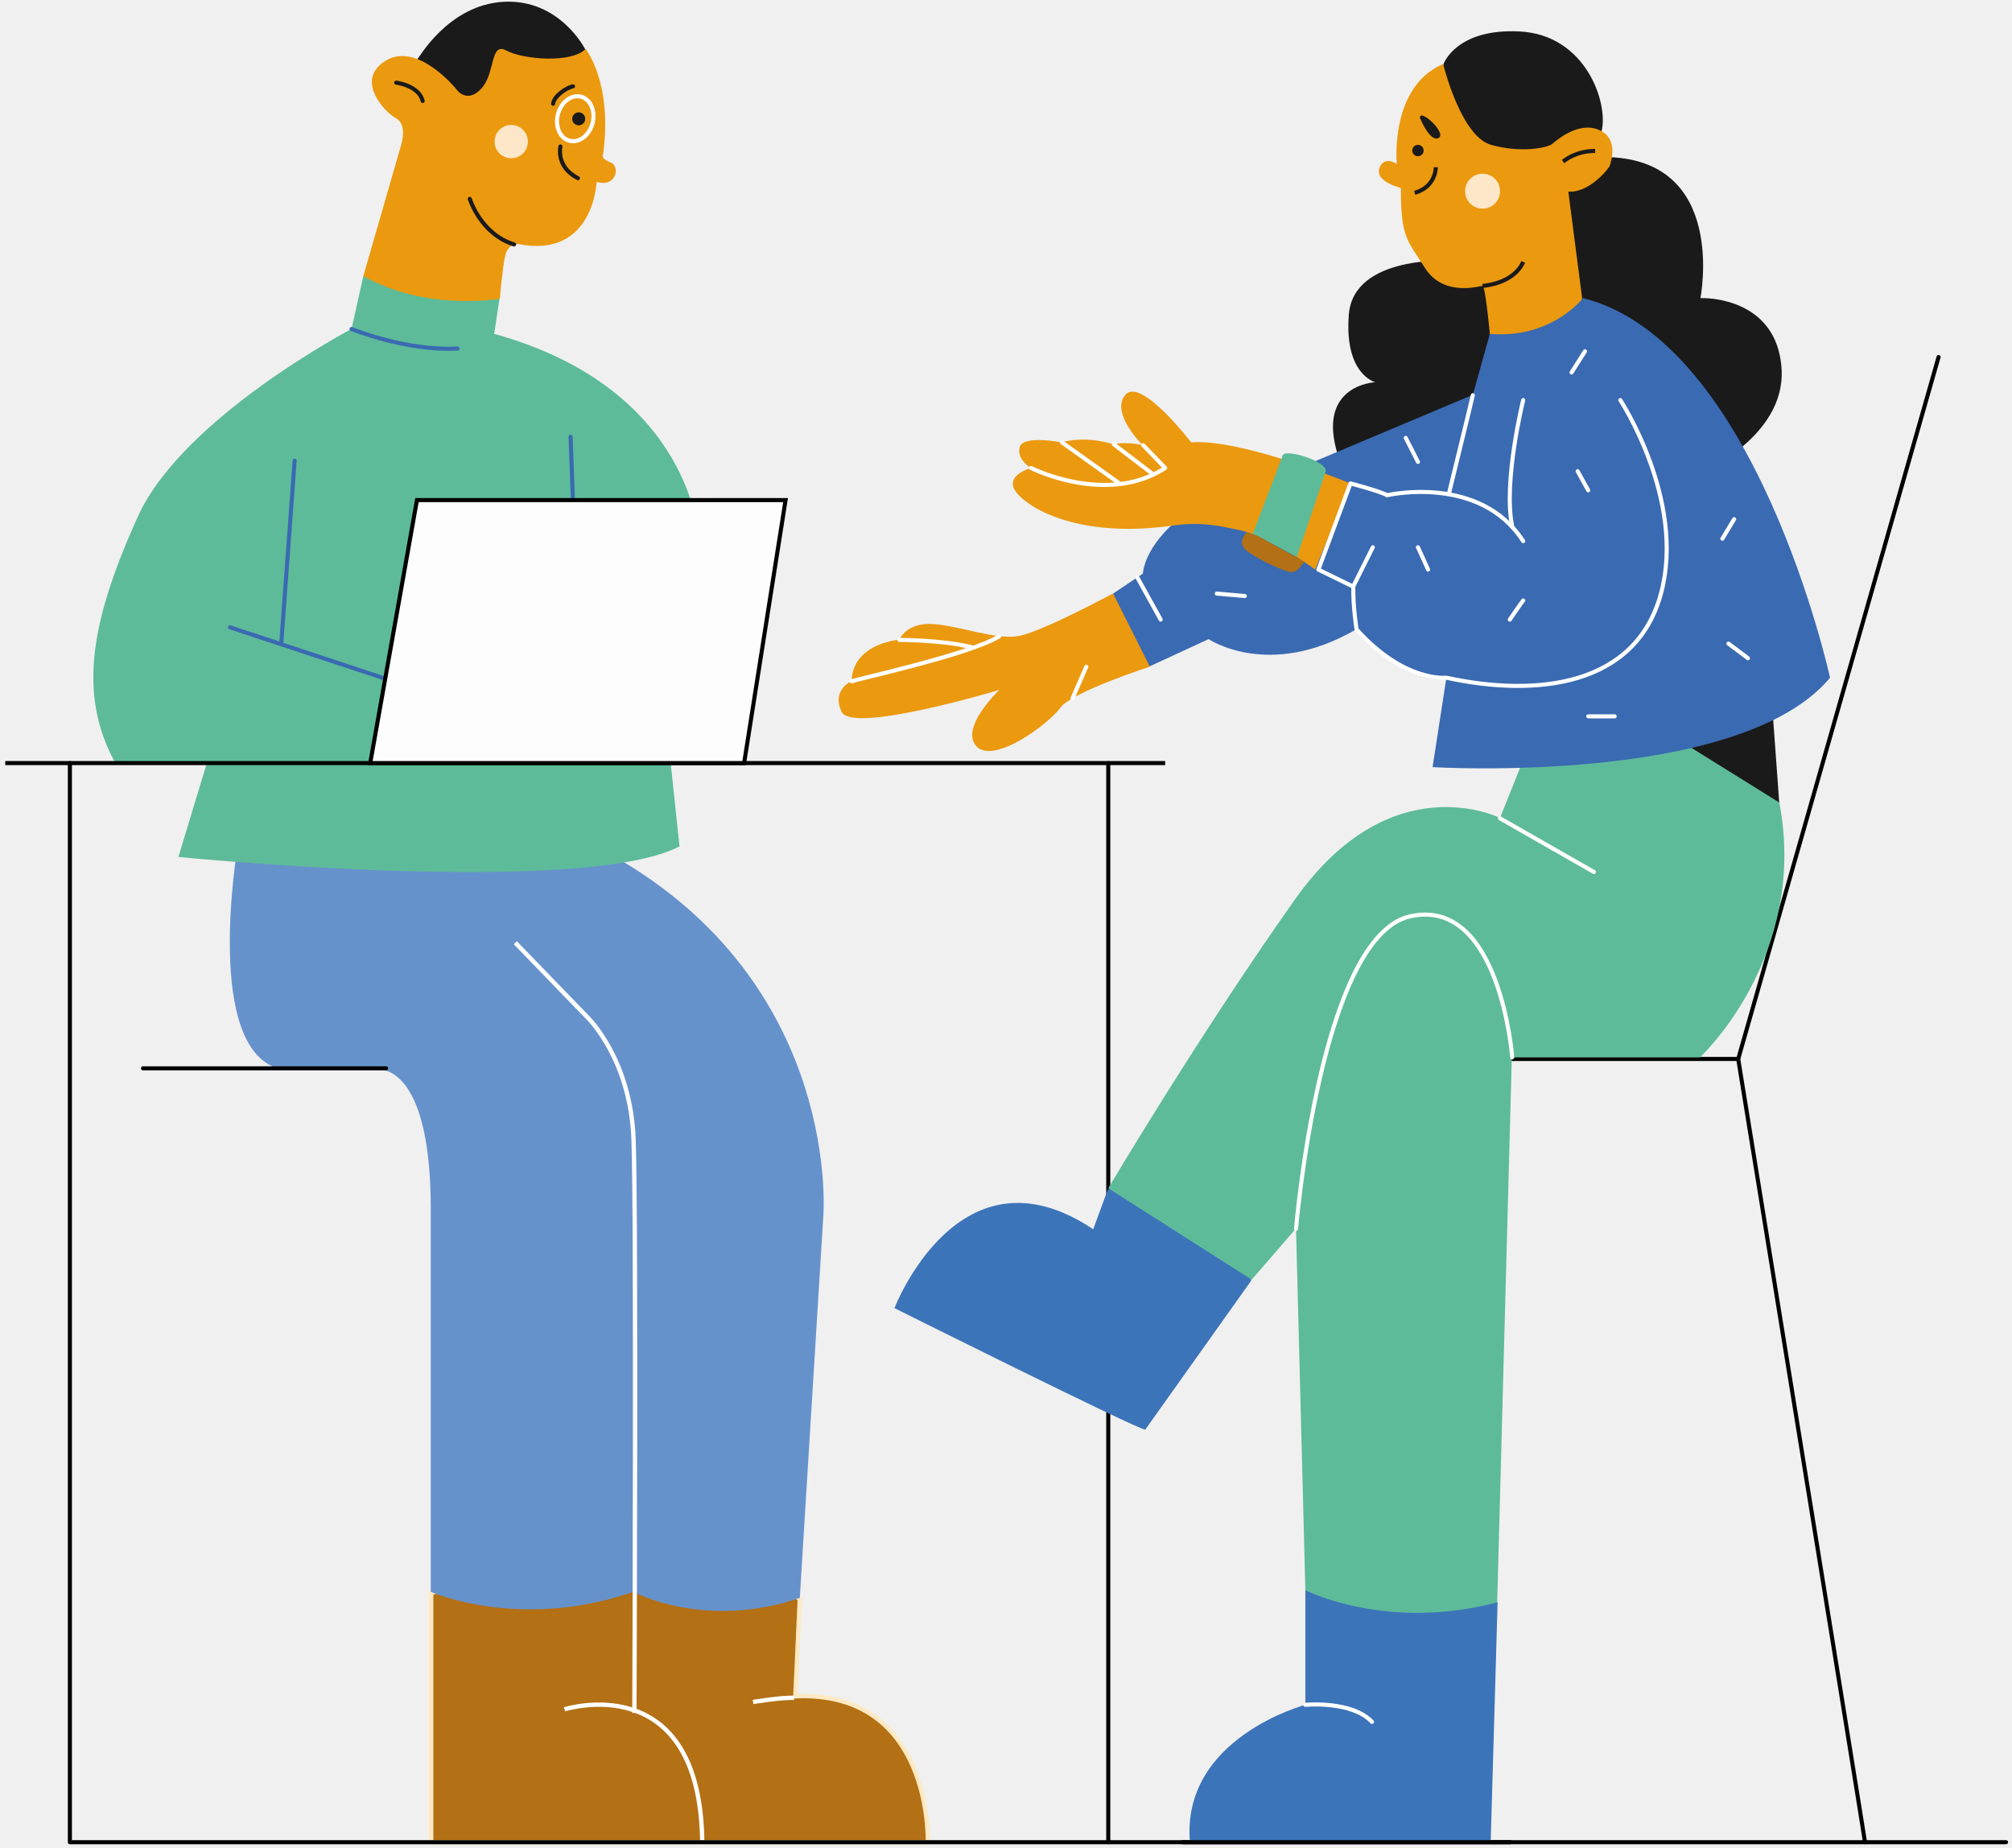
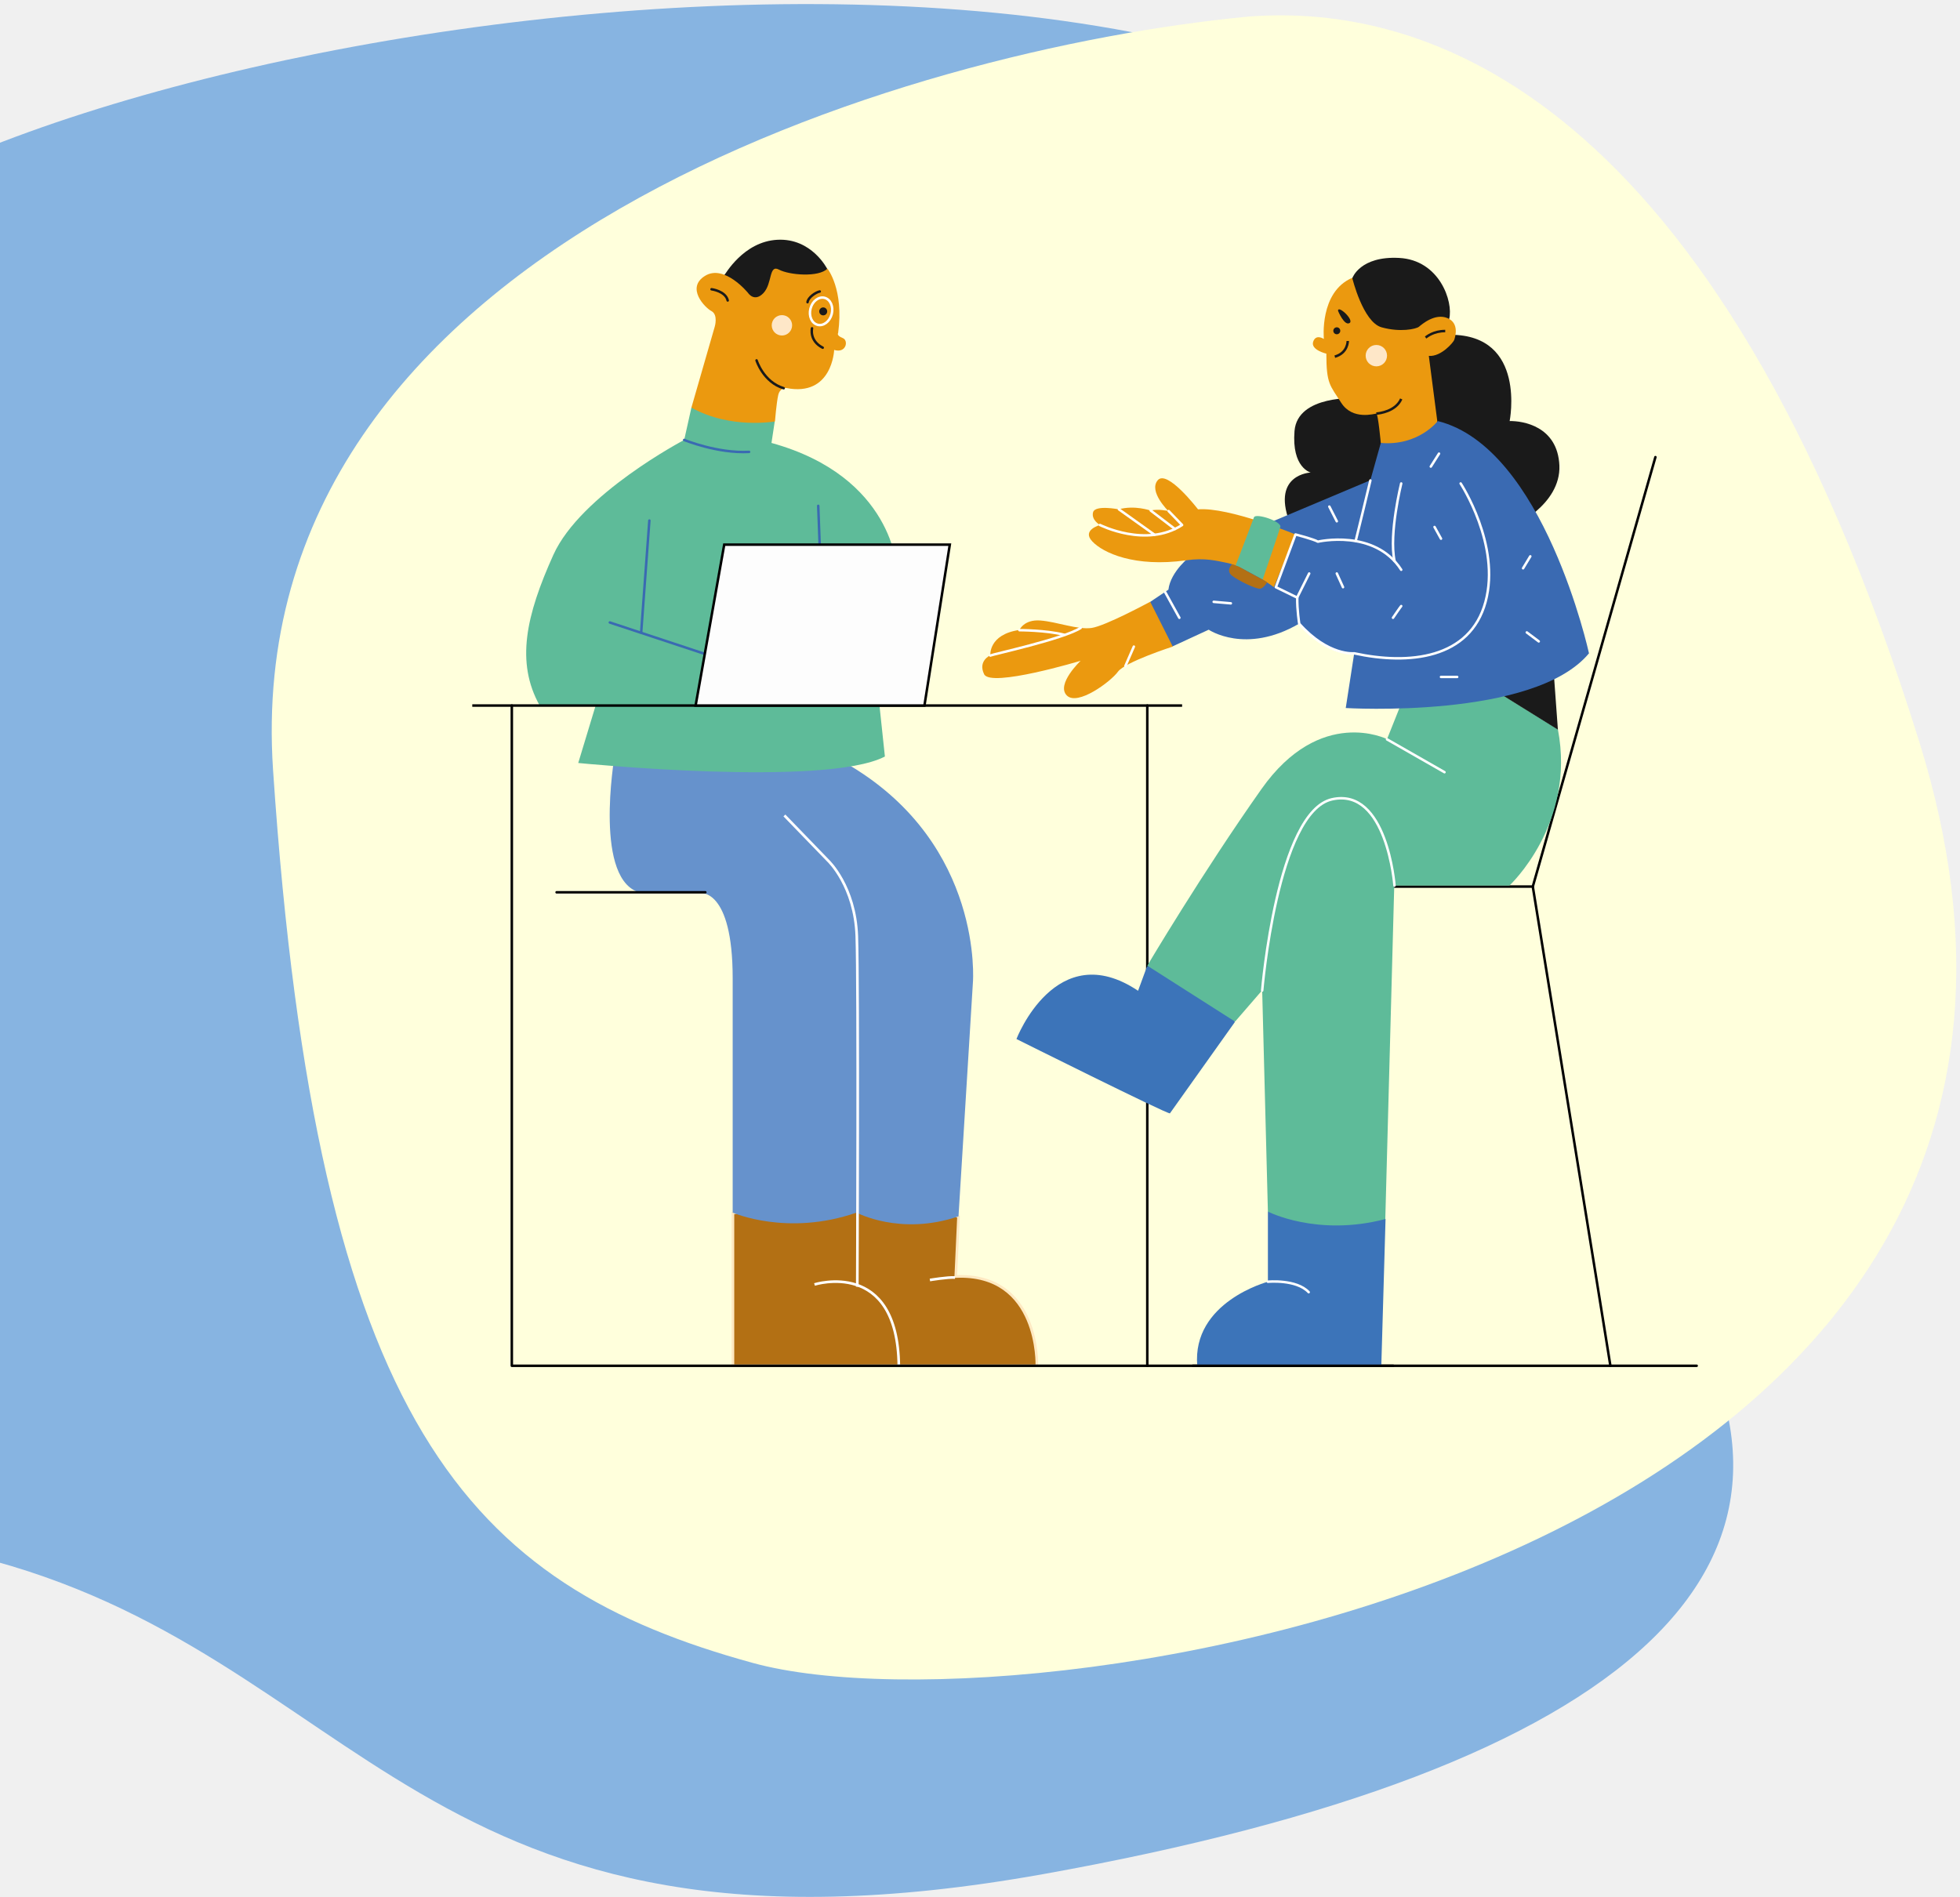
- <svg xmlns="http://www.w3.org/2000/svg" width="294" height="270" viewBox="0 0 294 270" fill="none">
-   <g clip-path="url(#clip0_214_1078)">
-     <path d="M63.006 232.7V269.163H135.576C135.576 269.163 136.348 246.953 116.216 247.844L116.87 233.591C116.87 233.591 101.192 226.405 100.776 226.405C100.419 226.405 63.006 232.7 63.006 232.7Z" fill="#B37014" stroke="#FEE9C2" stroke-width="0.631" stroke-miterlimit="10" />
-     <path d="M34.737 123.606C34.737 123.606 29.511 153.953 41.27 156.269H55.107C55.107 156.269 62.946 154.963 62.946 176.639C62.946 198.315 62.946 232.581 62.946 232.581C62.946 232.581 76.011 238.342 92.521 232.581C92.521 232.581 102.973 238.223 116.869 233.472L120.314 177.53C120.314 177.53 122.867 144.986 91.095 125.923C91.095 126.041 44.299 127.467 34.737 123.606Z" fill="#6692CC" />
-     <path d="M60.988 8.634C61.107 8.693 65.442 0.676 73.638 0.26C81.833 -0.155 85.515 7.208 85.515 7.208L83.793 13.266L67.283 18.314C67.283 18.314 60.751 12.019 60.691 11.9C60.691 11.722 60.988 8.634 60.988 8.634Z" fill="#1A1A1A" />
-     <path d="M53.09 40.346L58.672 20.986C58.672 20.986 59.504 18.195 57.9 17.304C56.297 16.473 51.724 11.722 56.356 8.871C60.988 6.021 66.63 12.969 66.63 12.969C66.63 12.969 68.115 15.285 70.312 12.969C72.45 10.653 71.559 6.08 73.994 7.387C76.429 8.693 83.496 9.287 85.574 7.149C85.574 7.149 89.553 12.078 88.128 22.53C88.128 22.53 87.653 23.124 89.197 23.718C90.682 24.252 90.088 27.459 87.178 26.569C87.178 26.569 86.762 37.852 75.716 35.655C75.716 35.655 74.231 35.536 73.816 37.377C73.4 39.218 73.044 43.612 73.044 43.612L66.986 49.492C66.986 49.492 54.159 44.147 54.099 44.028C53.921 43.909 53.09 40.346 53.09 40.346Z" fill="#EB990F" />
-     <path d="M53.09 40.346L51.368 48.066C51.368 48.066 26.663 61.013 20.13 75.503C13.598 89.993 11.104 101.158 16.864 111.491H30.226L26.069 125.21C26.069 125.21 85.04 131.089 99.293 123.666L96.264 95.16L102.143 78.829C102.143 78.829 101.371 56.856 72.213 48.779L72.984 43.672C72.925 43.612 62.473 45.572 53.09 40.346Z" fill="#5EBB99" />
-     <path d="M75.299 137.74L85.81 148.608C85.81 148.608 92.165 154.666 92.58 166.543C92.996 178.42 92.699 250.278 92.699 250.278" stroke="white" stroke-width="0.631" stroke-miterlimit="10" />
-     <path d="M82.484 249.744C82.484 249.744 102.32 243.449 102.616 269.163" stroke="white" stroke-width="0.631" stroke-miterlimit="10" />
-     <path d="M110.041 248.675C110.041 248.675 114.317 247.962 116.039 248.081" stroke="white" stroke-width="0.631" stroke-miterlimit="10" />
-     <path d="M33.609 91.656L56.414 99.198" stroke="#3A6AB2" stroke-width="0.594" stroke-miterlimit="10" stroke-linecap="round" stroke-linejoin="round" />
-     <path d="M43.053 67.308L41.094 94.091" stroke="#3A6AB2" stroke-width="0.594" stroke-miterlimit="10" stroke-linecap="round" stroke-linejoin="round" />
-     <path d="M83.375 63.804L84.028 81.501" stroke="#3A6AB2" stroke-width="0.594" stroke-miterlimit="10" stroke-linecap="round" stroke-linejoin="round" />
-     <path d="M51.365 48.066C51.365 48.066 59.323 51.333 66.865 50.917" stroke="#3A6AB2" stroke-width="0.594" stroke-miterlimit="10" stroke-linecap="round" stroke-linejoin="round" />
-     <path d="M68.648 29.063C68.648 29.063 70.252 34.23 75.122 35.714" stroke="#1A1A1A" stroke-width="0.594" stroke-miterlimit="10" stroke-linecap="round" stroke-linejoin="round" />
-     <path d="M57.898 12.078C57.898 12.078 61.224 12.494 61.759 14.751" stroke="#1A1A1A" stroke-width="0.594" stroke-miterlimit="10" stroke-linecap="round" stroke-linejoin="round" />
-     <path d="M81.89 21.402C81.89 21.402 81.177 24.371 84.444 26.034" stroke="#1A1A1A" stroke-width="0.594" stroke-miterlimit="10" stroke-linecap="round" stroke-linejoin="round" />
-     <path d="M83.732 12.613C82.782 12.791 80.941 14.038 80.822 15.166" stroke="#1A1A1A" stroke-width="0.594" stroke-miterlimit="10" stroke-linecap="round" stroke-linejoin="round" />
-     <path d="M84.564 18.314C85.088 18.314 85.514 17.888 85.514 17.364C85.514 16.839 85.088 16.413 84.564 16.413C84.039 16.413 83.613 16.839 83.613 17.364C83.613 17.888 84.039 18.314 84.564 18.314Z" fill="#1A1A1A" />
-     <path d="M86.587 18.005C87.049 16.227 86.292 14.491 84.895 14.128C83.498 13.765 81.991 14.911 81.529 16.689C81.066 18.466 81.824 20.202 83.22 20.565C84.617 20.929 86.124 19.782 86.587 18.005Z" stroke="white" stroke-width="0.594" stroke-miterlimit="10" />
-     <path d="M74.704 23.124C76.049 23.124 77.139 22.034 77.139 20.689C77.139 19.345 76.049 18.254 74.704 18.254C73.36 18.254 72.269 19.345 72.269 20.689C72.269 22.034 73.36 23.124 74.704 23.124Z" fill="#FEE7C8" />
-     <path d="M0.768 111.492H170.257" stroke="black" stroke-width="0.594" stroke-miterlimit="10" />
-     <path d="M108.733 111.492L114.791 73.068H60.927L54.098 111.492H108.733Z" fill="#FDFDFD" stroke="black" stroke-width="0.594" stroke-miterlimit="10" />
-     <path d="M20.9 156.091H56.414" stroke="black" stroke-width="0.594" stroke-miterlimit="10" stroke-linecap="round" stroke-linejoin="round" />
-     <path d="M10.211 111.492V269.163H293.129" stroke="black" stroke-width="0.594" stroke-miterlimit="10" stroke-linecap="round" stroke-linejoin="round" />
-     <path d="M161.943 111.492V269.163" stroke="black" stroke-width="0.594" stroke-miterlimit="10" stroke-linecap="round" stroke-linejoin="round" />
-     <path d="M221.033 154.725H253.993L283.271 52.164" stroke="black" stroke-width="0.594" stroke-miterlimit="10" stroke-linecap="round" stroke-linejoin="round" />
-     <path d="M272.521 269.163C271.749 264.056 253.992 154.725 253.992 154.725" stroke="black" stroke-width="0.594" stroke-miterlimit="10" stroke-linecap="round" stroke-linejoin="round" />
-     <path d="M190.744 232.343V249.09C190.744 249.09 172.571 253.901 173.878 269.163H217.824L218.834 234.125C218.834 234.125 204.224 223.554 203.215 223.554C202.205 223.554 190.744 232.343 190.744 232.343Z" fill="#3C74B9" />
-     <path d="M167.345 208.886C166.276 208.886 130.703 191.129 130.703 191.129C130.703 191.129 140.146 166.483 159.743 179.608L161.881 173.788L178.034 169.987L182.845 187.091L167.345 208.886Z" fill="#3C74B9" />
-     <path d="M190.744 232.344C190.744 232.344 202.503 238.401 218.775 234.125L220.912 154.488H248.408C248.408 154.488 264.324 139.76 259.989 117.193L228.039 97.358L219.19 119.509C219.19 119.509 203.275 111.492 189.2 131.446C175.066 151.459 161.941 173.61 161.941 173.61L182.905 186.972L189.378 179.489L190.744 232.344Z" fill="#5EBB99" />
-     <path d="M258.978 103.415L259.988 117.252L244.132 107.394L237.777 105.672L258.978 103.415Z" fill="#1A1A1A" />
-     <path d="M167.999 97.417C167.999 97.417 156.596 101.099 154.934 103.415C153.271 105.731 145.254 111.729 142.7 109.057C140.146 106.384 146.026 100.802 146.026 100.802C146.026 100.802 124.528 107.275 122.984 104.009C121.439 100.802 124.468 99.495 124.468 99.495C124.468 99.495 123.993 94.507 131.416 93.438C131.416 93.438 132.485 90.884 136.405 91.181C140.324 91.478 145.313 93.438 148.639 92.963C151.964 92.488 162.594 86.727 162.594 86.727L170.196 90.35L167.999 97.417Z" fill="#EB990F" />
-     <path d="M212.005 38.089C212.005 38.089 197.812 37.199 197.099 45.928C196.387 54.718 200.959 55.846 200.959 55.846C200.959 55.846 191.695 56.202 195.852 67.545C200.009 78.948 249.122 68.792 249.122 68.792C249.122 68.792 260.702 63.626 260.346 54.183C259.93 44.741 251.557 43.494 248.469 43.553C248.469 43.553 252.566 23.005 234.394 22.946C216.281 23.005 212.005 38.089 212.005 38.089Z" fill="#1A1A1A" />
-     <path d="M210.935 9.346C210.935 9.346 212.776 4.12 222.04 4.595C231.72 5.07 235.046 15.047 234.036 19.145C233.027 23.243 226.494 26.568 226.019 26.568C225.544 26.568 212.657 21.936 212.657 21.936C212.657 21.936 209.807 15.107 209.807 14.81C209.866 14.513 210.935 9.346 210.935 9.346Z" fill="#1A1A1A" />
-     <path d="M217.707 48.839C217.707 48.839 217.054 41.772 216.638 41.772C216.223 41.772 210.996 43.434 208.265 39.218C205.592 35.001 204.702 34.764 204.702 27.459C204.702 27.459 200.901 26.569 201.554 24.609C202.207 22.649 204.108 23.956 204.108 23.956C204.108 23.956 202.979 12.731 210.878 9.346C210.878 9.346 213.431 19.917 217.885 21.164C222.339 22.411 226.081 21.58 226.793 21.046C227.506 20.452 230.654 17.72 233.623 18.967C236.592 20.214 235.404 23.659 235.226 24.193C235.048 24.727 232.138 28.231 229.169 27.994L231.188 43.553L230.119 49.254L221.864 49.967L217.707 48.839Z" fill="#EB990F" />
-     <path d="M211.351 99.02L209.332 112.085C209.332 112.085 254.288 114.817 267.412 99.02C267.412 99.02 256.664 49.848 231.305 43.553C231.305 43.553 226.733 49.551 217.706 48.779L215.212 57.687L172.334 75.741C172.334 75.741 167.524 79.363 166.99 83.817L162.654 86.727L167.999 97.357L176.61 93.378C176.61 93.378 185.399 99.376 198.168 91.953C198.227 92.013 204.7 99.852 211.351 99.02Z" fill="#3A6AB2" />
-     <path d="M197.337 70.633C197.337 70.633 181.421 64.041 174.057 64.635C174.057 64.635 166.693 55.015 164.437 57.687C162.18 60.359 166.99 65.051 166.99 65.051C166.99 65.051 164.615 64.457 162.714 64.932C162.714 64.932 158.973 63.566 155.113 64.635C155.113 64.635 149.471 63.507 148.996 65.348C148.521 67.189 150.659 68.377 150.659 68.377C150.659 68.377 146.205 69.564 148.818 72.296C151.371 75.028 158.914 78.532 171.207 76.81C175.72 76.156 178.452 76.928 180.887 77.403C185.697 78.354 192.17 83.223 192.17 83.223L197.337 70.633Z" fill="#EB990F" />
-     <path d="M190.744 249.091C190.744 249.091 197.514 248.437 200.484 251.585" stroke="white" stroke-width="0.594" stroke-miterlimit="10" stroke-linecap="round" stroke-linejoin="round" />
-     <path d="M220.973 154.488C220.973 154.488 219.191 130.97 206.067 133.88C192.942 136.79 189.379 179.549 189.379 179.549" stroke="white" stroke-width="0.594" stroke-miterlimit="10" stroke-linecap="round" stroke-linejoin="round" />
-     <path d="M219.189 119.568L232.908 127.407" stroke="white" stroke-width="0.594" stroke-miterlimit="10" stroke-linecap="round" stroke-linejoin="round" />
-     <path d="M236.768 58.459C236.768 58.459 246.388 73.128 242.706 86.727C239.024 100.327 224.475 101.871 211.35 99.02C211.35 99.02 205.174 99.733 198.226 91.953C198.226 91.953 197.691 88.687 197.751 85.658L200.601 79.957" stroke="white" stroke-width="0.594" stroke-miterlimit="10" stroke-linecap="round" stroke-linejoin="round" />
-     <path d="M222.575 79.066C216.221 69.208 202.681 72.356 202.681 72.356C201.671 71.762 197.336 70.633 197.336 70.633L192.645 83.223L197.752 85.718" stroke="white" stroke-width="0.594" stroke-miterlimit="10" stroke-linecap="round" stroke-linejoin="round" />
-     <path d="M207.195 79.957L208.68 83.223" stroke="white" stroke-width="0.594" stroke-miterlimit="10" stroke-linecap="round" stroke-linejoin="round" />
-     <path d="M222.575 87.737C222.397 87.915 220.615 90.528 220.615 90.528" stroke="white" stroke-width="0.594" stroke-miterlimit="10" stroke-linecap="round" stroke-linejoin="round" />
-     <path d="M232.078 104.662H235.938" stroke="white" stroke-width="0.594" stroke-miterlimit="10" stroke-linecap="round" stroke-linejoin="round" />
-     <path d="M252.566 94.032L255.417 96.17" stroke="white" stroke-width="0.594" stroke-miterlimit="10" stroke-linecap="round" stroke-linejoin="round" />
-     <path d="M253.398 75.859L251.676 78.71" stroke="white" stroke-width="0.594" stroke-miterlimit="10" stroke-linecap="round" stroke-linejoin="round" />
-     <path d="M230.533 68.852L232.077 71.643" stroke="white" stroke-width="0.594" stroke-miterlimit="10" stroke-linecap="round" stroke-linejoin="round" />
-     <path d="M231.602 51.333L229.643 54.421" stroke="white" stroke-width="0.594" stroke-miterlimit="10" stroke-linecap="round" stroke-linejoin="round" />
-     <path d="M215.211 57.746C214.973 58.875 211.707 72.177 211.707 72.177" stroke="white" stroke-width="0.594" stroke-miterlimit="10" stroke-linecap="round" stroke-linejoin="round" />
-     <path d="M222.574 58.459C222.574 58.459 219.605 70.455 220.971 76.928" stroke="white" stroke-width="0.594" stroke-miterlimit="10" stroke-linecap="round" stroke-linejoin="round" />
-     <path d="M166.217 84.411L169.602 90.528" stroke="white" stroke-width="0.594" stroke-miterlimit="10" stroke-linecap="round" stroke-linejoin="round" />
-     <path d="M177.799 86.727L181.897 87.084" stroke="white" stroke-width="0.594" stroke-miterlimit="10" stroke-linecap="round" stroke-linejoin="round" />
-     <path d="M205.414 63.982L207.196 67.486" stroke="white" stroke-width="0.594" stroke-miterlimit="10" stroke-linecap="round" stroke-linejoin="round" />
-     <path d="M156.717 102.049C156.717 102.049 158.023 99.02 158.736 97.417" stroke="white" stroke-width="0.594" stroke-miterlimit="10" stroke-linecap="round" stroke-linejoin="round" />
-     <path d="M146.026 92.963C141.75 95.635 125.003 99.258 124.469 99.555" stroke="white" stroke-width="0.594" stroke-miterlimit="10" stroke-linecap="round" stroke-linejoin="round" />
-     <path d="M131.418 93.497C131.418 93.497 137.772 93.497 141.989 94.566" stroke="white" stroke-width="0.594" stroke-miterlimit="10" stroke-linecap="round" stroke-linejoin="round" />
-     <path d="M150.658 68.377C150.658 68.377 161.704 73.959 170.256 68.377L167.049 65.051" stroke="white" stroke-width="0.594" stroke-miterlimit="10" stroke-linecap="round" stroke-linejoin="round" />
-     <path d="M162.773 64.932L168.534 69.327" stroke="white" stroke-width="0.594" stroke-miterlimit="10" stroke-linecap="round" stroke-linejoin="round" />
-     <path d="M155.172 64.635L163.664 70.693" stroke="white" stroke-width="0.594" stroke-miterlimit="10" stroke-linecap="round" stroke-linejoin="round" />
-     <path d="M183.023 78.057C183.023 78.057 186.705 68.495 187.418 66.536C187.834 65.467 194.069 67.486 193.713 68.852C193.357 70.099 189.497 81.382 189.497 81.382L183.974 78.413L183.023 78.057Z" fill="#5EBB99" />
-     <path d="M183.975 78.413C183.856 78.294 182.193 77.76 182.193 77.76C182.193 77.76 180.59 79.245 182.193 80.492C183.797 81.739 188.072 83.758 188.904 83.58C189.735 83.461 190.567 82.095 190.567 82.036" fill="#B37014" />
-     <path d="M216.637 41.771C217.409 41.712 221.269 41.237 222.575 38.268" stroke="#1A1A1A" stroke-width="0.594" stroke-miterlimit="10" />
-     <path d="M209.807 24.43C209.807 24.43 209.866 27.281 206.719 28.172" stroke="#1A1A1A" stroke-width="0.594" stroke-miterlimit="10" />
-     <path d="M207.491 17.245C207.491 17.245 208.975 20.867 210.223 20.155C211.47 19.442 207.372 15.701 207.491 17.245Z" fill="#1A1A1A" />
-     <path d="M228.395 23.599C228.751 23.362 230.295 22.055 233.086 22.055" stroke="#1A1A1A" stroke-width="0.594" stroke-miterlimit="10" />
-     <path d="M207.195 22.827C207.654 22.827 208.026 22.455 208.026 21.996C208.026 21.536 207.654 21.164 207.195 21.164C206.736 21.164 206.363 21.536 206.363 21.996C206.363 22.455 206.736 22.827 207.195 22.827Z" fill="#1A1A1A" />
-     <path d="M216.638 30.488C218.048 30.488 219.191 29.345 219.191 27.934C219.191 26.524 218.048 25.381 216.638 25.381C215.227 25.381 214.084 26.524 214.084 27.934C214.084 29.345 215.227 30.488 216.638 30.488Z" fill="#FEE7C8" />
-     <path d="M172.811 269.163H220.676" stroke="black" stroke-width="0.594" stroke-miterlimit="10" stroke-linecap="round" stroke-linejoin="round" />
+ <svg xmlns="http://www.w3.org/2000/svg" width="468" height="453" viewBox="0 0 468 453" fill="none">
+   <path d="M391.203 96.528C355.147 -43.695 47.648 -3.384 -37.599 52.555C-54.39 165.118 -231.687 315.681 -5.86 371.639C87.103 394.674 99.501 474.336 249.047 447.568C388.559 422.596 445.845 373.204 396.284 303.588C334.341 216.582 420.204 209.315 391.203 96.528Z" fill="#87B4E1" />
+   <path d="M65.201 183.913C56.777 58.504 216.902 11.697 298.017 3.969C339.323 0.738 409.628 20.953 458.297 177.207C519.133 372.524 247.709 415.742 179.854 397.152C111.998 378.562 75.731 340.674 65.201 183.913Z" fill="#FFFFDC" />
+   <g clip-path="url(#clip0_571_203)">
+     <path d="M175.005 289.7V326.163H247.576C247.576 326.163 248.348 303.953 228.216 304.843L228.869 290.591C228.869 290.591 213.191 283.405 212.775 283.405C212.419 283.405 175.005 289.7 175.005 289.7Z" fill="#B37014" stroke="#FEE9C2" stroke-width="0.631" stroke-miterlimit="10" />
+     <path d="M146.738 180.606C146.738 180.606 141.512 210.953 153.27 213.269H167.107C167.107 213.269 174.946 211.962 174.946 233.639C174.946 255.315 174.946 289.581 174.946 289.581C174.946 289.581 188.011 295.341 204.521 289.581C204.521 289.581 214.973 295.223 228.869 290.472L232.314 234.529C232.314 234.529 234.868 201.985 203.096 182.922C203.096 183.041 156.299 184.466 146.738 180.606Z" fill="#6692CC" />
+     <path d="M172.988 65.634C173.107 65.693 177.442 57.676 185.637 57.26C193.833 56.844 197.515 64.208 197.515 64.208L195.792 70.266L179.283 75.314C179.283 75.314 172.75 69.019 172.691 68.9C172.691 68.722 172.988 65.634 172.988 65.634Z" fill="#1A1A1A" />
+     <path d="M165.089 97.346L170.671 77.986C170.671 77.986 171.503 75.195 169.899 74.304C168.296 73.473 163.723 68.722 168.355 65.871C172.987 63.021 178.629 69.969 178.629 69.969C178.629 69.969 180.114 72.285 182.311 69.969C184.449 67.653 183.558 63.08 185.993 64.386C188.428 65.693 195.495 66.287 197.574 64.149C197.574 64.149 201.552 69.078 200.127 79.53C200.127 79.53 199.652 80.124 201.196 80.718C202.681 81.252 202.087 84.459 199.177 83.568C199.177 83.568 198.761 94.852 187.715 92.655C187.715 92.655 186.231 92.536 185.815 94.377C185.399 96.218 185.043 100.612 185.043 100.612L178.985 106.492C178.985 106.492 166.158 101.147 166.099 101.028C165.92 100.909 165.089 97.346 165.089 97.346Z" fill="#EB990F" />
+     <path d="M165.089 97.346L163.367 105.066C163.367 105.066 138.662 118.013 132.13 132.503C125.597 146.993 123.103 158.158 128.864 168.491H142.226L138.069 182.21C138.069 182.21 197.04 188.089 211.292 180.666L208.264 152.16L214.143 135.829C214.143 135.829 213.371 113.856 184.212 105.779L184.984 100.672C184.925 100.612 174.473 102.572 165.089 97.346Z" fill="#5EBB99" />
+     <path d="M187.298 194.74L197.81 205.608C197.81 205.608 204.164 211.666 204.58 223.543C204.995 235.42 204.699 307.278 204.699 307.278" stroke="white" stroke-width="0.631" stroke-miterlimit="10" />
+     <path d="M194.484 306.744C194.484 306.744 214.319 300.449 214.616 326.163" stroke="white" stroke-width="0.631" stroke-miterlimit="10" />
+     <path d="M222.04 305.675C222.04 305.675 226.316 304.962 228.038 305.081" stroke="white" stroke-width="0.631" stroke-miterlimit="10" />
+     <path d="M145.609 148.656L168.413 156.198" stroke="#3A6AB2" stroke-width="0.594" stroke-miterlimit="10" stroke-linecap="round" stroke-linejoin="round" />
+     <path d="M155.053 124.308L153.093 151.091" stroke="#3A6AB2" stroke-width="0.594" stroke-miterlimit="10" stroke-linecap="round" stroke-linejoin="round" />
+     <path d="M195.375 120.804L196.028 138.501" stroke="#3A6AB2" stroke-width="0.594" stroke-miterlimit="10" stroke-linecap="round" stroke-linejoin="round" />
+     <path d="M163.365 105.066C163.365 105.066 171.323 108.333 178.865 107.917" stroke="#3A6AB2" stroke-width="0.594" stroke-miterlimit="10" stroke-linecap="round" stroke-linejoin="round" />
+     <path d="M180.647 86.063C180.647 86.063 182.25 91.229 187.12 92.714" stroke="#1A1A1A" stroke-width="0.594" stroke-miterlimit="10" stroke-linecap="round" stroke-linejoin="round" />
+     <path d="M169.898 69.078C169.898 69.078 173.223 69.494 173.758 71.751" stroke="#1A1A1A" stroke-width="0.594" stroke-miterlimit="10" stroke-linecap="round" stroke-linejoin="round" />
+     <path d="M193.89 78.402C193.89 78.402 193.178 81.371 196.444 83.034" stroke="#1A1A1A" stroke-width="0.594" stroke-miterlimit="10" stroke-linecap="round" stroke-linejoin="round" />
+     <path d="M195.732 69.612C194.782 69.791 192.941 71.038 192.822 72.166" stroke="#1A1A1A" stroke-width="0.594" stroke-miterlimit="10" stroke-linecap="round" stroke-linejoin="round" />
+     <path d="M196.563 75.314C197.088 75.314 197.514 74.888 197.514 74.364C197.514 73.839 197.088 73.413 196.563 73.413C196.039 73.413 195.613 73.839 195.613 74.364C195.613 74.888 196.039 75.314 196.563 75.314Z" fill="#1A1A1A" />
+     <path d="M198.586 75.005C199.048 73.227 198.291 71.491 196.894 71.128C195.498 70.765 193.99 71.911 193.528 73.689C193.065 75.466 193.823 77.202 195.219 77.565C196.616 77.929 198.123 76.782 198.586 75.005Z" stroke="white" stroke-width="0.594" stroke-miterlimit="10" />
+     <path d="M186.705 80.124C188.049 80.124 189.139 79.034 189.139 77.689C189.139 76.344 188.049 75.254 186.705 75.254C185.36 75.254 184.27 76.344 184.27 77.689C184.27 79.034 185.36 80.124 186.705 80.124Z" fill="#FEE7C8" />
+     <path d="M112.768 168.491H282.257" stroke="black" stroke-width="0.594" stroke-miterlimit="10" />
+     <path d="M220.733 168.491L226.79 130.068H172.926L166.097 168.491H220.733Z" fill="#FDFDFD" stroke="black" stroke-width="0.594" stroke-miterlimit="10" />
+     <path d="M132.9 213.091H168.414" stroke="black" stroke-width="0.594" stroke-miterlimit="10" stroke-linecap="round" stroke-linejoin="round" />
+     <path d="M122.21 168.491V326.163H405.129" stroke="black" stroke-width="0.594" stroke-miterlimit="10" stroke-linecap="round" stroke-linejoin="round" />
+     <path d="M273.944 168.491V326.163" stroke="black" stroke-width="0.594" stroke-miterlimit="10" stroke-linecap="round" stroke-linejoin="round" />
+     <path d="M333.034 211.725H365.993L395.271 109.164" stroke="black" stroke-width="0.594" stroke-miterlimit="10" stroke-linecap="round" stroke-linejoin="round" />
+     <path d="M384.522 326.163C383.75 321.056 365.993 211.725 365.993 211.725" stroke="black" stroke-width="0.594" stroke-miterlimit="10" stroke-linecap="round" stroke-linejoin="round" />
+     <path d="M302.744 289.343V306.09C302.744 306.09 284.572 310.901 285.878 326.163H329.824L330.834 291.125C330.834 291.125 316.225 280.554 315.215 280.554C314.206 280.554 302.744 289.343 302.744 289.343Z" fill="#3C74B9" />
+     <path d="M279.344 265.886C278.275 265.886 242.703 248.129 242.703 248.129C242.703 248.129 252.145 223.483 271.743 236.608L273.881 230.788L290.034 226.987L294.844 244.091L279.344 265.886Z" fill="#3C74B9" />
+     <path d="M302.743 289.343C302.743 289.343 314.502 295.401 330.774 291.125L332.912 211.487H360.408C360.408 211.487 376.323 196.76 371.988 174.193L340.038 154.357L331.189 176.509C331.189 176.509 315.274 168.491 301.199 188.445C287.065 208.459 273.941 230.61 273.941 230.61L294.904 243.972L301.377 236.489L302.743 289.343Z" fill="#5EBB99" />
+     <path d="M370.979 160.415L371.988 174.252L356.132 164.394L349.778 162.671L370.979 160.415Z" fill="#1A1A1A" />
+     <path d="M279.998 154.417C279.998 154.417 268.596 158.099 266.933 160.415C265.27 162.731 257.253 168.729 254.7 166.056C252.146 163.384 258.025 157.802 258.025 157.802C258.025 157.802 236.527 164.275 234.983 161.009C233.439 157.802 236.468 156.495 236.468 156.495C236.468 156.495 235.993 151.507 243.416 150.438C243.416 150.438 244.485 147.884 248.405 148.181C252.324 148.478 257.313 150.438 260.638 149.963C263.964 149.488 274.594 143.727 274.594 143.727L282.196 147.35L279.998 154.417Z" fill="#EB990F" />
+     <path d="M324.004 95.089C324.004 95.089 309.811 94.199 309.098 102.928C308.386 111.718 312.958 112.846 312.958 112.846C312.958 112.846 303.694 113.202 307.851 124.545C312.008 135.947 361.121 125.792 361.121 125.792C361.121 125.792 372.701 120.626 372.345 111.183C371.929 101.741 363.556 100.494 360.468 100.553C360.468 100.553 364.565 80.005 346.393 79.946C328.28 80.005 324.004 95.089 324.004 95.089Z" fill="#1A1A1A" />
+     <path d="M322.935 66.346C322.935 66.346 324.776 61.12 334.041 61.595C343.721 62.07 347.046 72.047 346.037 76.145C345.027 80.243 338.495 83.568 338.02 83.568C337.544 83.568 324.658 78.936 324.658 78.936C324.658 78.936 321.807 72.107 321.807 71.81C321.866 71.513 322.935 66.346 322.935 66.346Z" fill="#1A1A1A" />
+     <path d="M329.706 105.838C329.706 105.838 329.053 98.771 328.637 98.771C328.221 98.771 322.995 100.434 320.264 96.218C317.591 92.001 316.7 91.764 316.7 84.459C316.7 84.459 312.9 83.568 313.553 81.609C314.206 79.649 316.107 80.955 316.107 80.955C316.107 80.955 314.978 69.731 322.877 66.346C322.877 66.346 325.43 76.917 329.884 78.164C334.338 79.411 338.08 78.58 338.792 78.045C339.505 77.451 342.652 74.72 345.622 75.967C348.591 77.214 347.403 80.658 347.225 81.193C347.047 81.727 344.137 85.231 341.168 84.994L343.187 100.553L342.118 106.254L333.863 106.967L329.706 105.838Z" fill="#EB990F" />
+     <path d="M323.35 156.02L321.331 169.085C321.331 169.085 366.287 171.817 379.411 156.02C379.411 156.02 368.662 106.848 343.304 100.553C343.304 100.553 338.731 106.551 329.705 105.779L327.21 114.687L284.333 132.741C284.333 132.741 279.523 136.363 278.988 140.817L274.653 143.727L279.998 154.357L288.609 150.378C288.609 150.378 297.398 156.377 310.166 148.953C310.226 149.013 316.699 156.852 323.35 156.02Z" fill="#3A6AB2" />
+     <path d="M309.336 127.633C309.336 127.633 293.42 121.041 286.056 121.635C286.056 121.635 278.692 112.015 276.436 114.687C274.179 117.359 278.989 122.051 278.989 122.051C278.989 122.051 276.614 121.457 274.713 121.932C274.713 121.932 270.972 120.566 267.112 121.635C267.112 121.635 261.47 120.507 260.995 122.348C260.52 124.189 262.658 125.377 262.658 125.377C262.658 125.377 258.204 126.564 260.817 129.296C263.371 132.028 270.913 135.532 283.206 133.81C287.719 133.156 290.451 133.928 292.886 134.403C297.696 135.354 304.169 140.223 304.169 140.223L309.336 127.633Z" fill="#EB990F" />
+     <path d="M302.743 306.09C302.743 306.09 309.513 305.437 312.483 308.585" stroke="white" stroke-width="0.594" stroke-miterlimit="10" stroke-linecap="round" stroke-linejoin="round" />
+     <path d="M332.972 211.487C332.972 211.487 331.191 187.97 318.066 190.88C304.942 193.79 301.379 236.549 301.379 236.549" stroke="white" stroke-width="0.594" stroke-miterlimit="10" stroke-linecap="round" stroke-linejoin="round" />
+     <path d="M331.189 176.568L344.908 184.407" stroke="white" stroke-width="0.594" stroke-miterlimit="10" stroke-linecap="round" stroke-linejoin="round" />
+     <path d="M348.768 115.459C348.768 115.459 358.389 130.128 354.707 143.727C351.025 157.327 336.475 158.871 323.351 156.02C323.351 156.02 317.175 156.733 310.226 148.953C310.226 148.953 309.692 145.687 309.751 142.658L312.602 136.957" stroke="white" stroke-width="0.594" stroke-miterlimit="10" stroke-linecap="round" stroke-linejoin="round" />
+     <path d="M334.575 136.066C328.221 126.208 314.681 129.356 314.681 129.356C313.671 128.762 309.336 127.633 309.336 127.633L304.644 140.223L309.751 142.718" stroke="white" stroke-width="0.594" stroke-miterlimit="10" stroke-linecap="round" stroke-linejoin="round" />
+     <path d="M319.194 136.957L320.679 140.223" stroke="white" stroke-width="0.594" stroke-miterlimit="10" stroke-linecap="round" stroke-linejoin="round" />
+     <path d="M334.575 144.737C334.396 144.915 332.615 147.528 332.615 147.528" stroke="white" stroke-width="0.594" stroke-miterlimit="10" stroke-linecap="round" stroke-linejoin="round" />
+     <path d="M344.077 161.662H347.937" stroke="white" stroke-width="0.594" stroke-miterlimit="10" stroke-linecap="round" stroke-linejoin="round" />
+     <path d="M364.565 151.031L367.416 153.169" stroke="white" stroke-width="0.594" stroke-miterlimit="10" stroke-linecap="round" stroke-linejoin="round" />
+     <path d="M365.397 132.859L363.675 135.71" stroke="white" stroke-width="0.594" stroke-miterlimit="10" stroke-linecap="round" stroke-linejoin="round" />
+     <path d="M342.533 125.852L344.077 128.643" stroke="white" stroke-width="0.594" stroke-miterlimit="10" stroke-linecap="round" stroke-linejoin="round" />
+     <path d="M343.602 108.333L341.643 111.421" stroke="white" stroke-width="0.594" stroke-miterlimit="10" stroke-linecap="round" stroke-linejoin="round" />
+     <path d="M327.211 114.746C326.973 115.875 323.707 129.177 323.707 129.177" stroke="white" stroke-width="0.594" stroke-miterlimit="10" stroke-linecap="round" stroke-linejoin="round" />
+     <path d="M334.574 115.459C334.574 115.459 331.605 127.455 332.971 133.928" stroke="white" stroke-width="0.594" stroke-miterlimit="10" stroke-linecap="round" stroke-linejoin="round" />
+     <path d="M278.217 141.411L281.602 147.528" stroke="white" stroke-width="0.594" stroke-miterlimit="10" stroke-linecap="round" stroke-linejoin="round" />
+     <path d="M289.798 143.727L293.896 144.083" stroke="white" stroke-width="0.594" stroke-miterlimit="10" stroke-linecap="round" stroke-linejoin="round" />
+     <path d="M317.413 120.982L319.195 124.486" stroke="white" stroke-width="0.594" stroke-miterlimit="10" stroke-linecap="round" stroke-linejoin="round" />
+     <path d="M268.716 159.049C268.716 159.049 270.022 156.02 270.735 154.417" stroke="white" stroke-width="0.594" stroke-miterlimit="10" stroke-linecap="round" stroke-linejoin="round" />
+     <path d="M258.026 149.963C253.75 152.635 237.003 156.258 236.469 156.555" stroke="white" stroke-width="0.594" stroke-miterlimit="10" stroke-linecap="round" stroke-linejoin="round" />
+     <path d="M243.418 150.497C243.418 150.497 249.772 150.497 253.989 151.566" stroke="white" stroke-width="0.594" stroke-miterlimit="10" stroke-linecap="round" stroke-linejoin="round" />
+     <path d="M262.657 125.377C262.657 125.377 273.703 130.959 282.255 125.377L279.048 122.051" stroke="white" stroke-width="0.594" stroke-miterlimit="10" stroke-linecap="round" stroke-linejoin="round" />
+     <path d="M274.772 121.932L280.533 126.327" stroke="white" stroke-width="0.594" stroke-miterlimit="10" stroke-linecap="round" stroke-linejoin="round" />
+     <path d="M267.172 121.635L275.664 127.693" stroke="white" stroke-width="0.594" stroke-miterlimit="10" stroke-linecap="round" stroke-linejoin="round" />
+     <path d="M295.024 135.057C295.024 135.057 298.706 125.495 299.418 123.536C299.834 122.467 306.07 124.486 305.713 125.852C305.357 127.099 301.497 138.382 301.497 138.382L295.974 135.413L295.024 135.057Z" fill="#5EBB99" />
+     <path d="M295.974 135.413C295.855 135.294 294.193 134.76 294.193 134.76C294.193 134.76 292.589 136.244 294.193 137.492C295.796 138.739 300.072 140.758 300.903 140.58C301.735 140.461 302.566 139.095 302.566 139.036" fill="#B37014" />
+     <path d="M328.637 98.771C329.409 98.712 333.269 98.237 334.575 95.268" stroke="#1A1A1A" stroke-width="0.594" stroke-miterlimit="10" />
+     <path d="M321.807 81.43C321.807 81.43 321.866 84.281 318.718 85.172" stroke="#1A1A1A" stroke-width="0.594" stroke-miterlimit="10" />
+     <path d="M319.491 74.245C319.491 74.245 320.976 77.867 322.223 77.155C323.47 76.442 319.373 72.701 319.491 74.245Z" fill="#1A1A1A" />
+     <path d="M340.395 80.599C340.751 80.361 342.295 79.055 345.087 79.055" stroke="#1A1A1A" stroke-width="0.594" stroke-miterlimit="10" />
+     <path d="M319.194 79.827C319.653 79.827 320.026 79.455 320.026 78.996C320.026 78.536 319.653 78.164 319.194 78.164C318.735 78.164 318.363 78.536 318.363 78.996C318.363 79.455 318.735 79.827 319.194 79.827Z" fill="#1A1A1A" />
+     <path d="M328.637 87.488C330.048 87.488 331.191 86.345 331.191 84.934C331.191 83.524 330.048 82.381 328.637 82.381C327.227 82.381 326.084 83.524 326.084 84.934C326.084 86.345 327.227 87.488 328.637 87.488Z" fill="#FEE7C8" />
+     <path d="M284.81 326.163H332.676" stroke="black" stroke-width="0.594" stroke-miterlimit="10" stroke-linecap="round" stroke-linejoin="round" />
  </g>
  <defs>
-     <clipPath id="clip0_214_1078">
-       <rect width="292.658" height="269.2" fill="white" transform="translate(0.767578 0.260254)" />
+     <clipPath id="clip0_571_203">
+       <rect width="292.658" height="269.2" fill="white" transform="translate(112.768 57.2603)" />
    </clipPath>
  </defs>
</svg>
